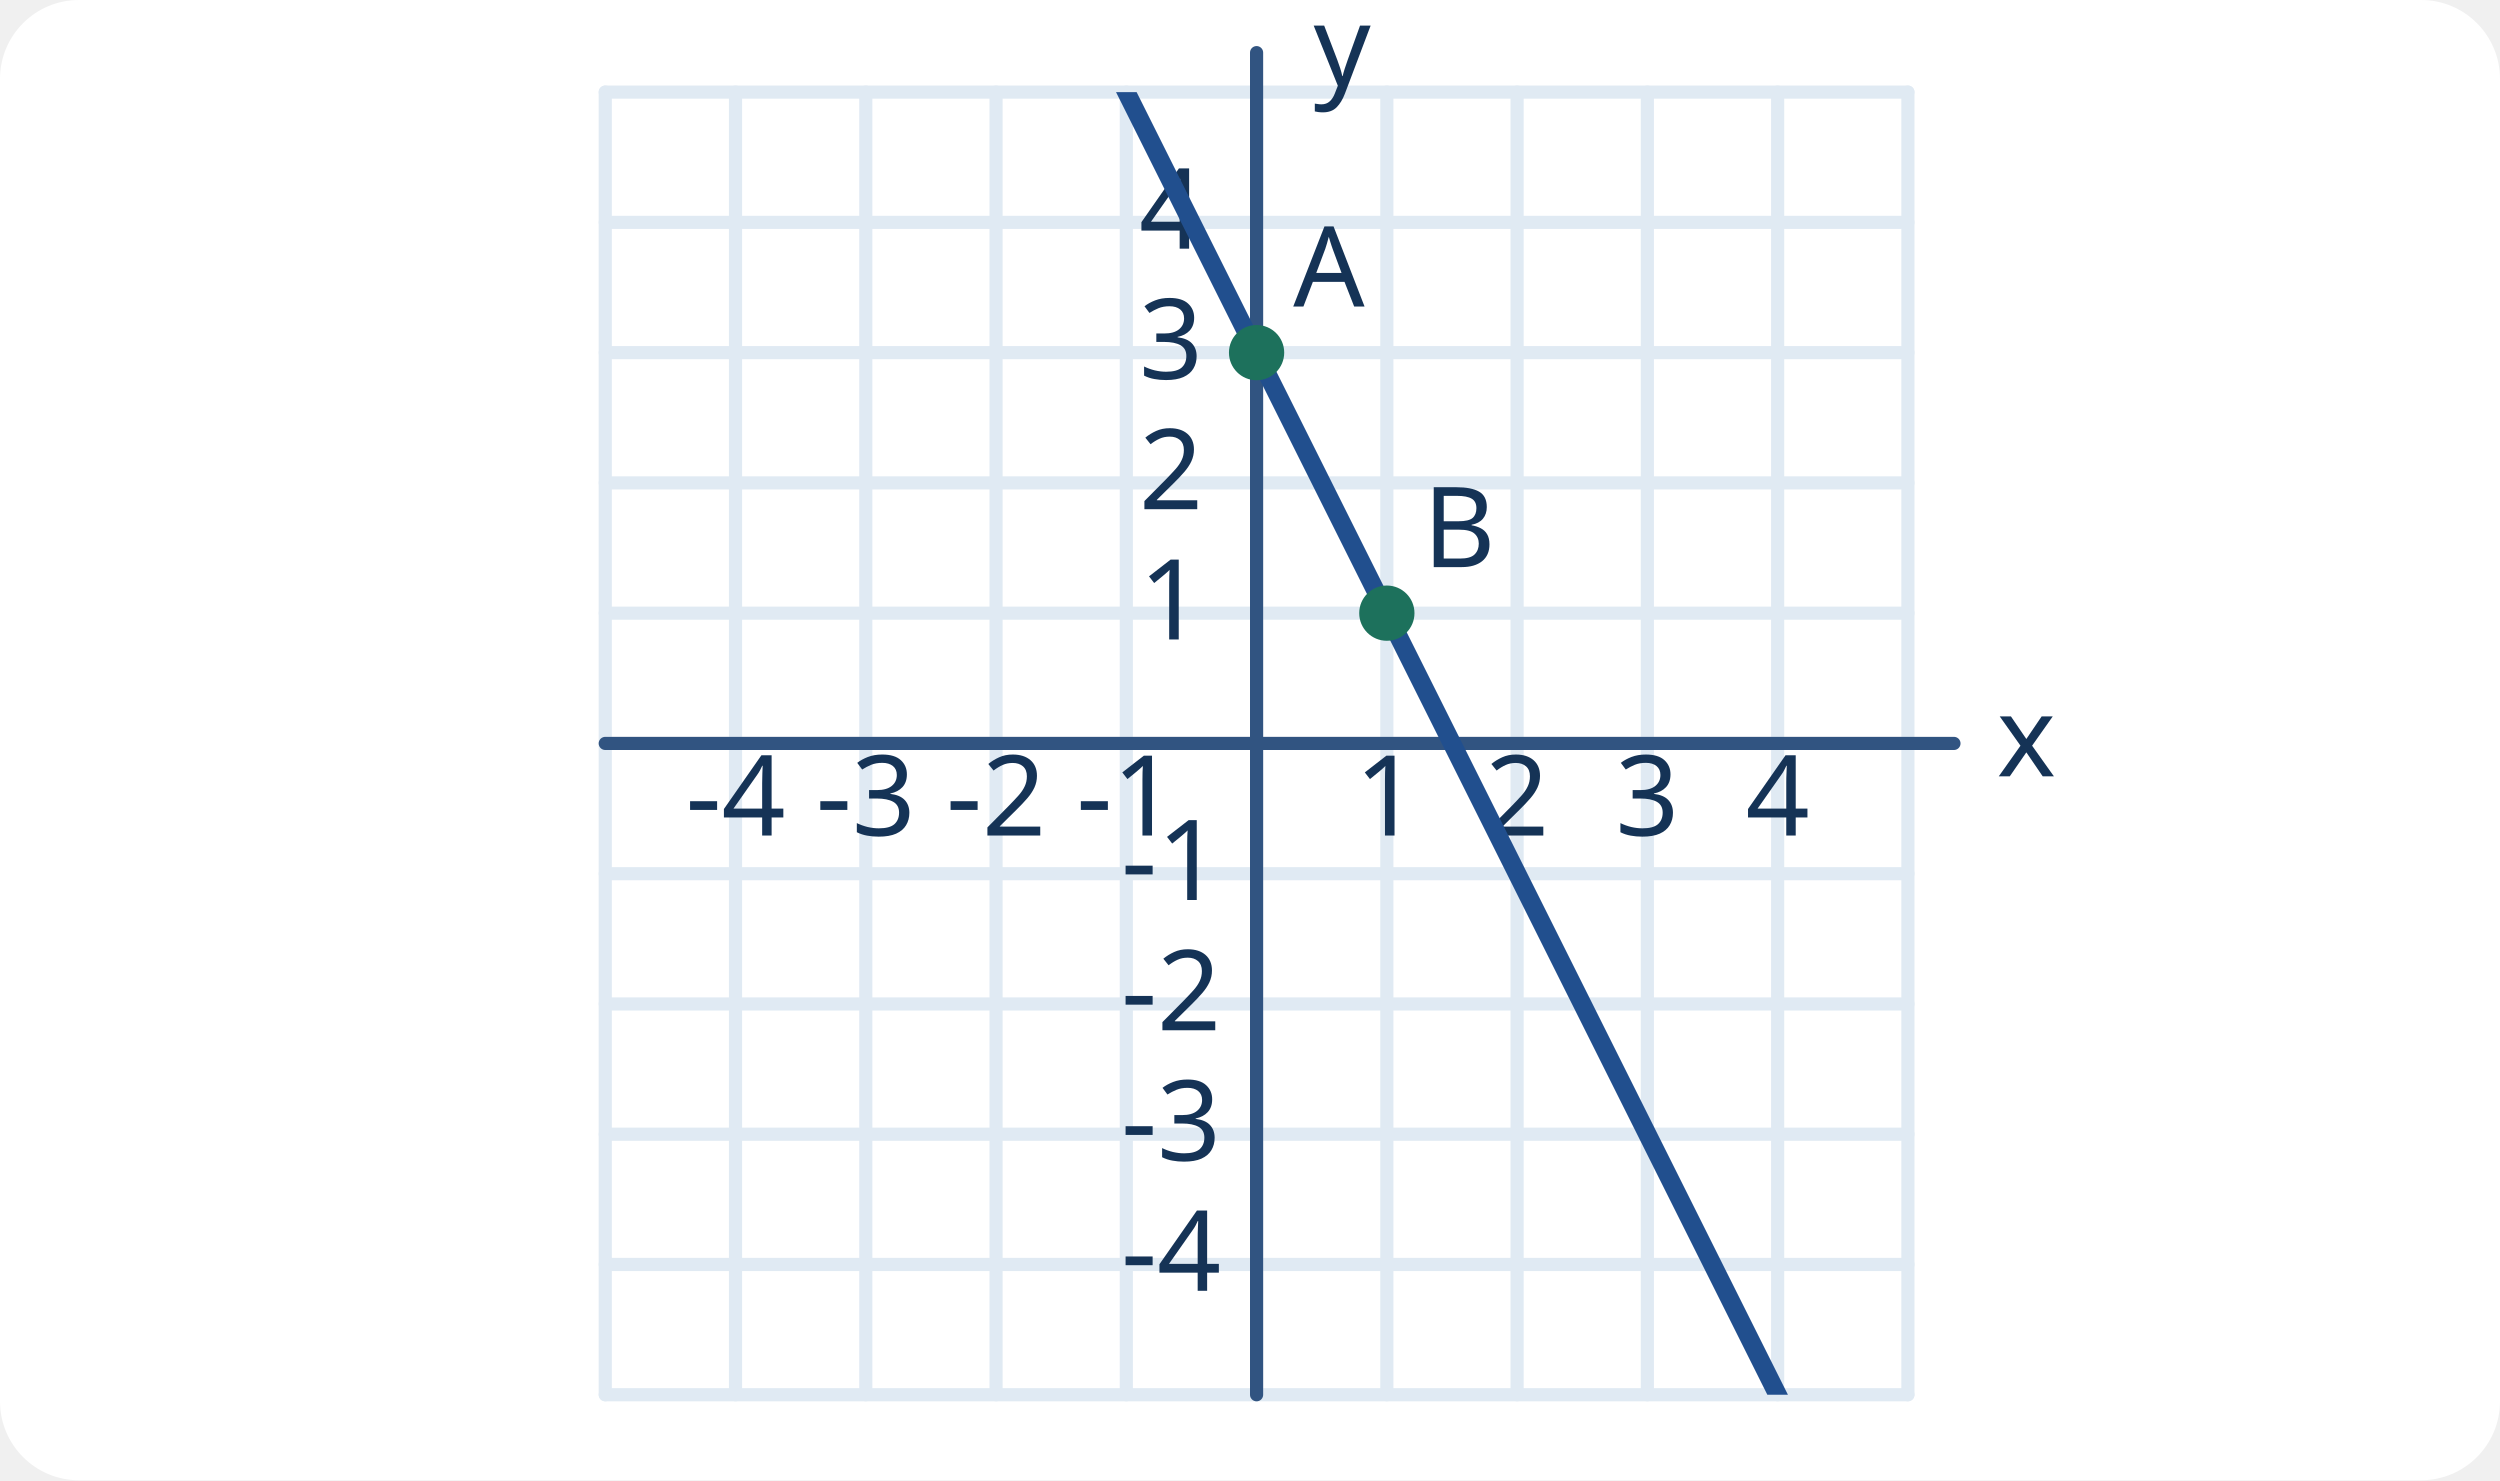
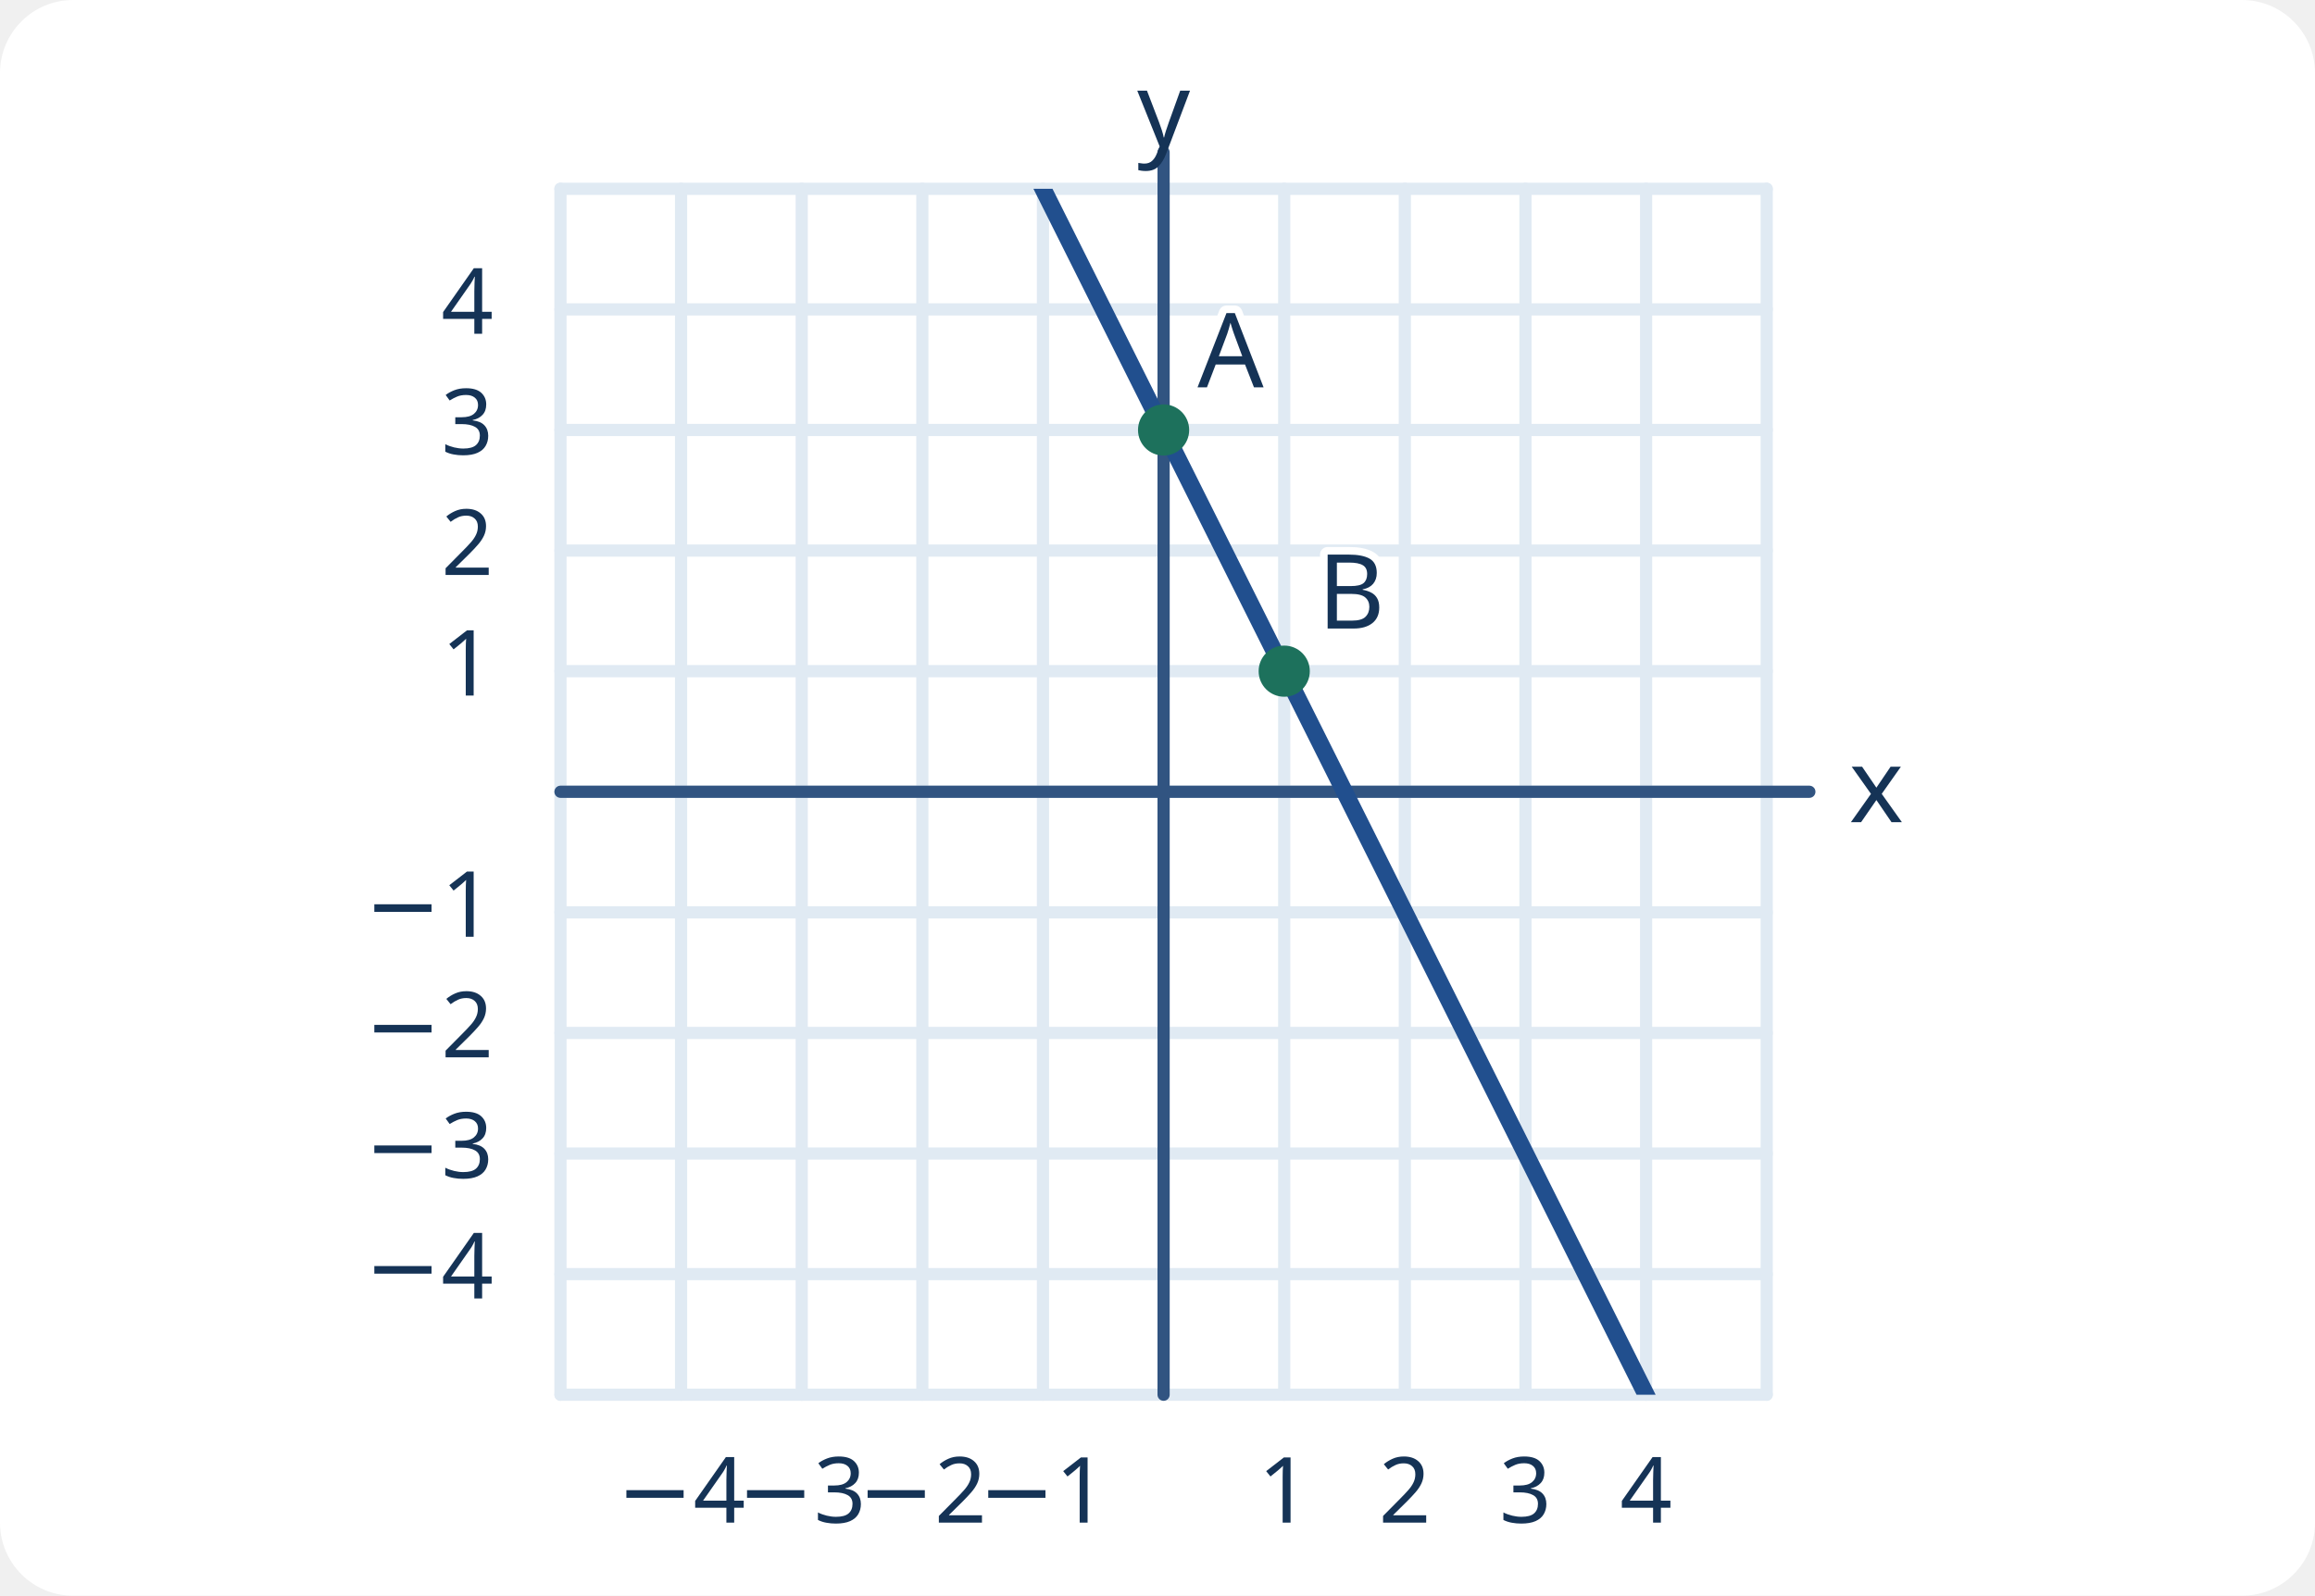
- <svg xmlns="http://www.w3.org/2000/svg" viewBox="0 0 380 225" role="img" aria-labelledby="title">
-   <rect width="380" height="225" rx="12" fill="white" />
+ <svg xmlns="http://www.w3.org/2000/svg" viewBox="0 -17 380 262" role="img" aria-labelledby="title">
+   <rect y="-17" width="380" height="262" rx="12" fill="white" />
  <path d="M92.0 14L92.0 212" stroke="#e0eaf3" stroke-width="2" stroke-linecap="round" fill="none" />
  <path d="M92 212.0L290 212.0" stroke="#e0eaf3" stroke-width="2" stroke-linecap="round" fill="none" />
  <path d="M111.8 14L111.8 212" stroke="#e0eaf3" stroke-width="2" stroke-linecap="round" fill="none" />
  <path d="M92 192.2L290 192.2" stroke="#e0eaf3" stroke-width="2" stroke-linecap="round" fill="none" />
  <path d="M131.6 14L131.6 212" stroke="#e0eaf3" stroke-width="2" stroke-linecap="round" fill="none" />
  <path d="M92 172.4L290 172.4" stroke="#e0eaf3" stroke-width="2" stroke-linecap="round" fill="none" />
  <path d="M151.4 14L151.4 212" stroke="#e0eaf3" stroke-width="2" stroke-linecap="round" fill="none" />
  <path d="M92 152.6L290 152.6" stroke="#e0eaf3" stroke-width="2" stroke-linecap="round" fill="none" />
  <path d="M171.2 14L171.2 212" stroke="#e0eaf3" stroke-width="2" stroke-linecap="round" fill="none" />
  <path d="M92 132.8L290 132.8" stroke="#e0eaf3" stroke-width="2" stroke-linecap="round" fill="none" />
  <path d="M191.0 14L191.0 212" stroke="#e0eaf3" stroke-width="2" stroke-linecap="round" fill="none" />
  <path d="M92 113.0L290 113.0" stroke="#e0eaf3" stroke-width="2" stroke-linecap="round" fill="none" />
  <path d="M210.8 14L210.8 212" stroke="#e0eaf3" stroke-width="2" stroke-linecap="round" fill="none" />
  <path d="M92 93.2L290 93.2" stroke="#e0eaf3" stroke-width="2" stroke-linecap="round" fill="none" />
  <path d="M230.6 14L230.6 212" stroke="#e0eaf3" stroke-width="2" stroke-linecap="round" fill="none" />
  <path d="M92 73.4L290 73.4" stroke="#e0eaf3" stroke-width="2" stroke-linecap="round" fill="none" />
  <path d="M250.4 14L250.4 212" stroke="#e0eaf3" stroke-width="2" stroke-linecap="round" fill="none" />
  <path d="M92 53.6L290 53.6" stroke="#e0eaf3" stroke-width="2" stroke-linecap="round" fill="none" />
  <path d="M270.2 14L270.2 212" stroke="#e0eaf3" stroke-width="2" stroke-linecap="round" fill="none" />
  <path d="M92 33.8L290 33.8" stroke="#e0eaf3" stroke-width="2" stroke-linecap="round" fill="none" />
  <path d="M290.0 14L290.0 212" stroke="#e0eaf3" stroke-width="2" stroke-linecap="round" fill="none" />
  <path d="M92 14.0L290 14.0" stroke="#e0eaf3" stroke-width="2" stroke-linecap="round" fill="none" />
  <path d="M92 113.0L297 113.0" stroke="#315481" stroke-width="2" stroke-linecap="round" fill="none" />
  <path d="M191.0 8L191.0 212" stroke="#315481" stroke-width="2" stroke-linecap="round" fill="none" />
  <text x="308" y="118.0" text-anchor="middle" font-family="system-ui,sans-serif" font-size="17" fill="#153356">x</text>
-   <text x="204.0" y="13" text-anchor="middle" font-family="system-ui,sans-serif" font-size="17" fill="#153356">y</text>
-   <text x="111.8" y="127.0" text-anchor="middle" font-family="system-ui,sans-serif" font-size="17" fill="#153356">-4</text>
-   <text x="178.0" y="196.2" text-anchor="middle" font-family="system-ui,sans-serif" font-size="17" fill="#153356">-4</text>
-   <text x="131.6" y="127.0" text-anchor="middle" font-family="system-ui,sans-serif" font-size="17" fill="#153356">-3</text>
-   <text x="178.0" y="176.4" text-anchor="middle" font-family="system-ui,sans-serif" font-size="17" fill="#153356">-3</text>
-   <text x="151.4" y="127.0" text-anchor="middle" font-family="system-ui,sans-serif" font-size="17" fill="#153356">-2</text>
-   <text x="178.0" y="156.6" text-anchor="middle" font-family="system-ui,sans-serif" font-size="17" fill="#153356">-2</text>
-   <text x="171.2" y="127.0" text-anchor="middle" font-family="system-ui,sans-serif" font-size="17" fill="#153356">-1</text>
-   <text x="178.0" y="136.8" text-anchor="middle" font-family="system-ui,sans-serif" font-size="17" fill="#153356">-1</text>
-   <text x="210.8" y="127.0" text-anchor="middle" font-family="system-ui,sans-serif" font-size="17" fill="#153356">1</text>
-   <text x="178.0" y="97.2" text-anchor="middle" font-family="system-ui,sans-serif" font-size="17" fill="#153356">1</text>
-   <text x="230.6" y="127.0" text-anchor="middle" font-family="system-ui,sans-serif" font-size="17" fill="#153356">2</text>
-   <text x="178.0" y="77.4" text-anchor="middle" font-family="system-ui,sans-serif" font-size="17" fill="#153356">2</text>
-   <text x="250.4" y="127.0" text-anchor="middle" font-family="system-ui,sans-serif" font-size="17" fill="#153356">3</text>
-   <text x="178.0" y="57.6" text-anchor="middle" font-family="system-ui,sans-serif" font-size="17" fill="#153356">3</text>
-   <text x="270.2" y="127.0" text-anchor="middle" font-family="system-ui,sans-serif" font-size="17" fill="#153356">4</text>
-   <text x="178.0" y="37.8" text-anchor="middle" font-family="system-ui,sans-serif" font-size="17" fill="#153356">4</text>
+   <text x="191" y="7" text-anchor="middle" font-family="system-ui,sans-serif" font-size="17" fill="#153356">y</text>
+   <text x="111.8" y="233" text-anchor="middle" font-family="system-ui,sans-serif" font-size="15" fill="#153356">−4</text>
+   <text x="81" y="196.2" text-anchor="end" font-family="system-ui,sans-serif" font-size="15" fill="#153356">−4</text>
+   <text x="131.6" y="233" text-anchor="middle" font-family="system-ui,sans-serif" font-size="15" fill="#153356">−3</text>
+   <text x="81" y="176.4" text-anchor="end" font-family="system-ui,sans-serif" font-size="15" fill="#153356">−3</text>
+   <text x="151.4" y="233" text-anchor="middle" font-family="system-ui,sans-serif" font-size="15" fill="#153356">−2</text>
+   <text x="81" y="156.6" text-anchor="end" font-family="system-ui,sans-serif" font-size="15" fill="#153356">−2</text>
+   <text x="171.2" y="233" text-anchor="middle" font-family="system-ui,sans-serif" font-size="15" fill="#153356">−1</text>
+   <text x="81" y="136.8" text-anchor="end" font-family="system-ui,sans-serif" font-size="15" fill="#153356">−1</text>
+   <text x="210.8" y="233" text-anchor="middle" font-family="system-ui,sans-serif" font-size="15" fill="#153356">1</text>
+   <text x="81" y="97.2" text-anchor="end" font-family="system-ui,sans-serif" font-size="15" fill="#153356">1</text>
+   <text x="230.6" y="233" text-anchor="middle" font-family="system-ui,sans-serif" font-size="15" fill="#153356">2</text>
+   <text x="81" y="77.4" text-anchor="end" font-family="system-ui,sans-serif" font-size="15" fill="#153356">2</text>
+   <text x="250.4" y="233" text-anchor="middle" font-family="system-ui,sans-serif" font-size="15" fill="#153356">3</text>
+   <text x="81" y="57.6" text-anchor="end" font-family="system-ui,sans-serif" font-size="15" fill="#153356">3</text>
+   <text x="270.2" y="233" text-anchor="middle" font-family="system-ui,sans-serif" font-size="15" fill="#153356">4</text>
+   <text x="81" y="37.8" text-anchor="end" font-family="system-ui,sans-serif" font-size="15" fill="#153356">4</text>
  <defs>
    <clipPath id="plot">
      <rect x="92" y="14" width="198" height="198" />
    </clipPath>
  </defs>
  <g clip-path="url(#plot)">
    <line x1="92.00" y1="-144.40" x2="290.00" y2="251.60" stroke="#214f8e" stroke-width="2.8" />
    <circle cx="191.00" cy="53.60" r="4.2" fill="#1d715c" />
-     <text x="202.0" y="46.6" text-anchor="middle" font-family="system-ui,sans-serif" font-size="17" fill="#153356">A</text>
    <circle cx="210.80" cy="93.20" r="4.2" fill="#1d715c" />
-     <text x="221.8" y="86.2" text-anchor="middle" font-family="system-ui,sans-serif" font-size="17" fill="#153356">B</text>
  </g>
+   <text x="202.0" y="46.6" text-anchor="middle" font-family="system-ui,sans-serif" font-size="17" fill="#153356" paint-order="stroke" stroke="white" stroke-width="2.5" stroke-linejoin="round">A</text>
+   <text x="221.8" y="86.2" text-anchor="middle" font-family="system-ui,sans-serif" font-size="17" fill="#153356" paint-order="stroke" stroke="white" stroke-width="2.5" stroke-linejoin="round">B</text>
</svg>
